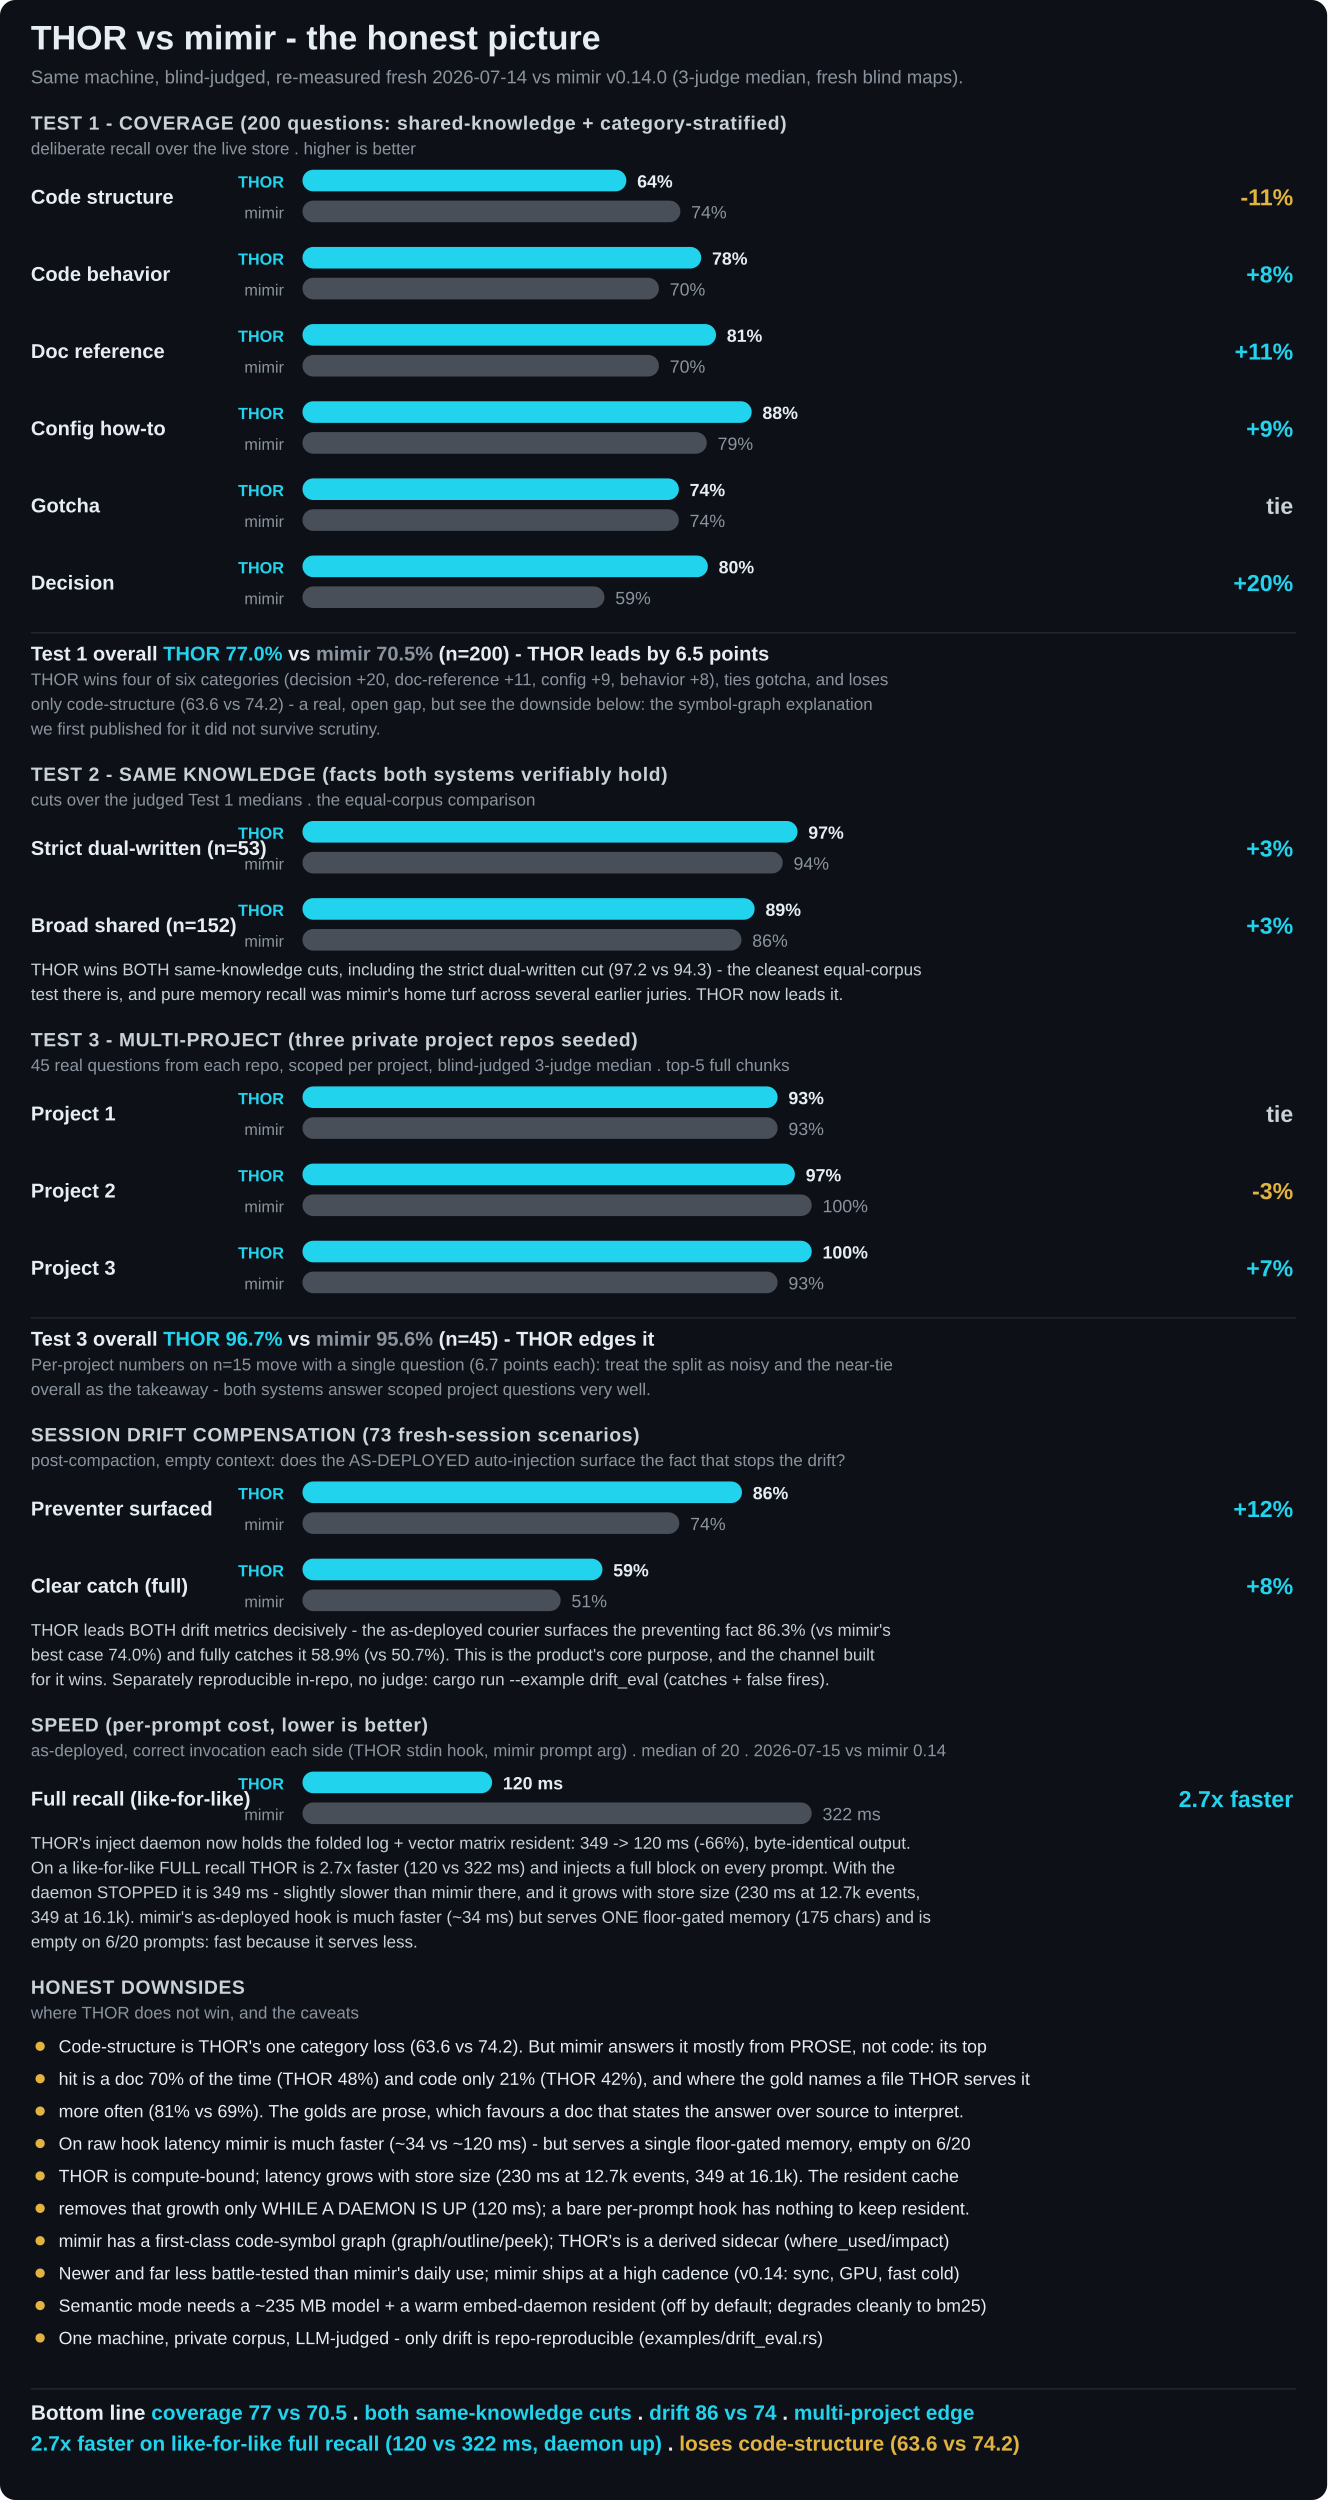
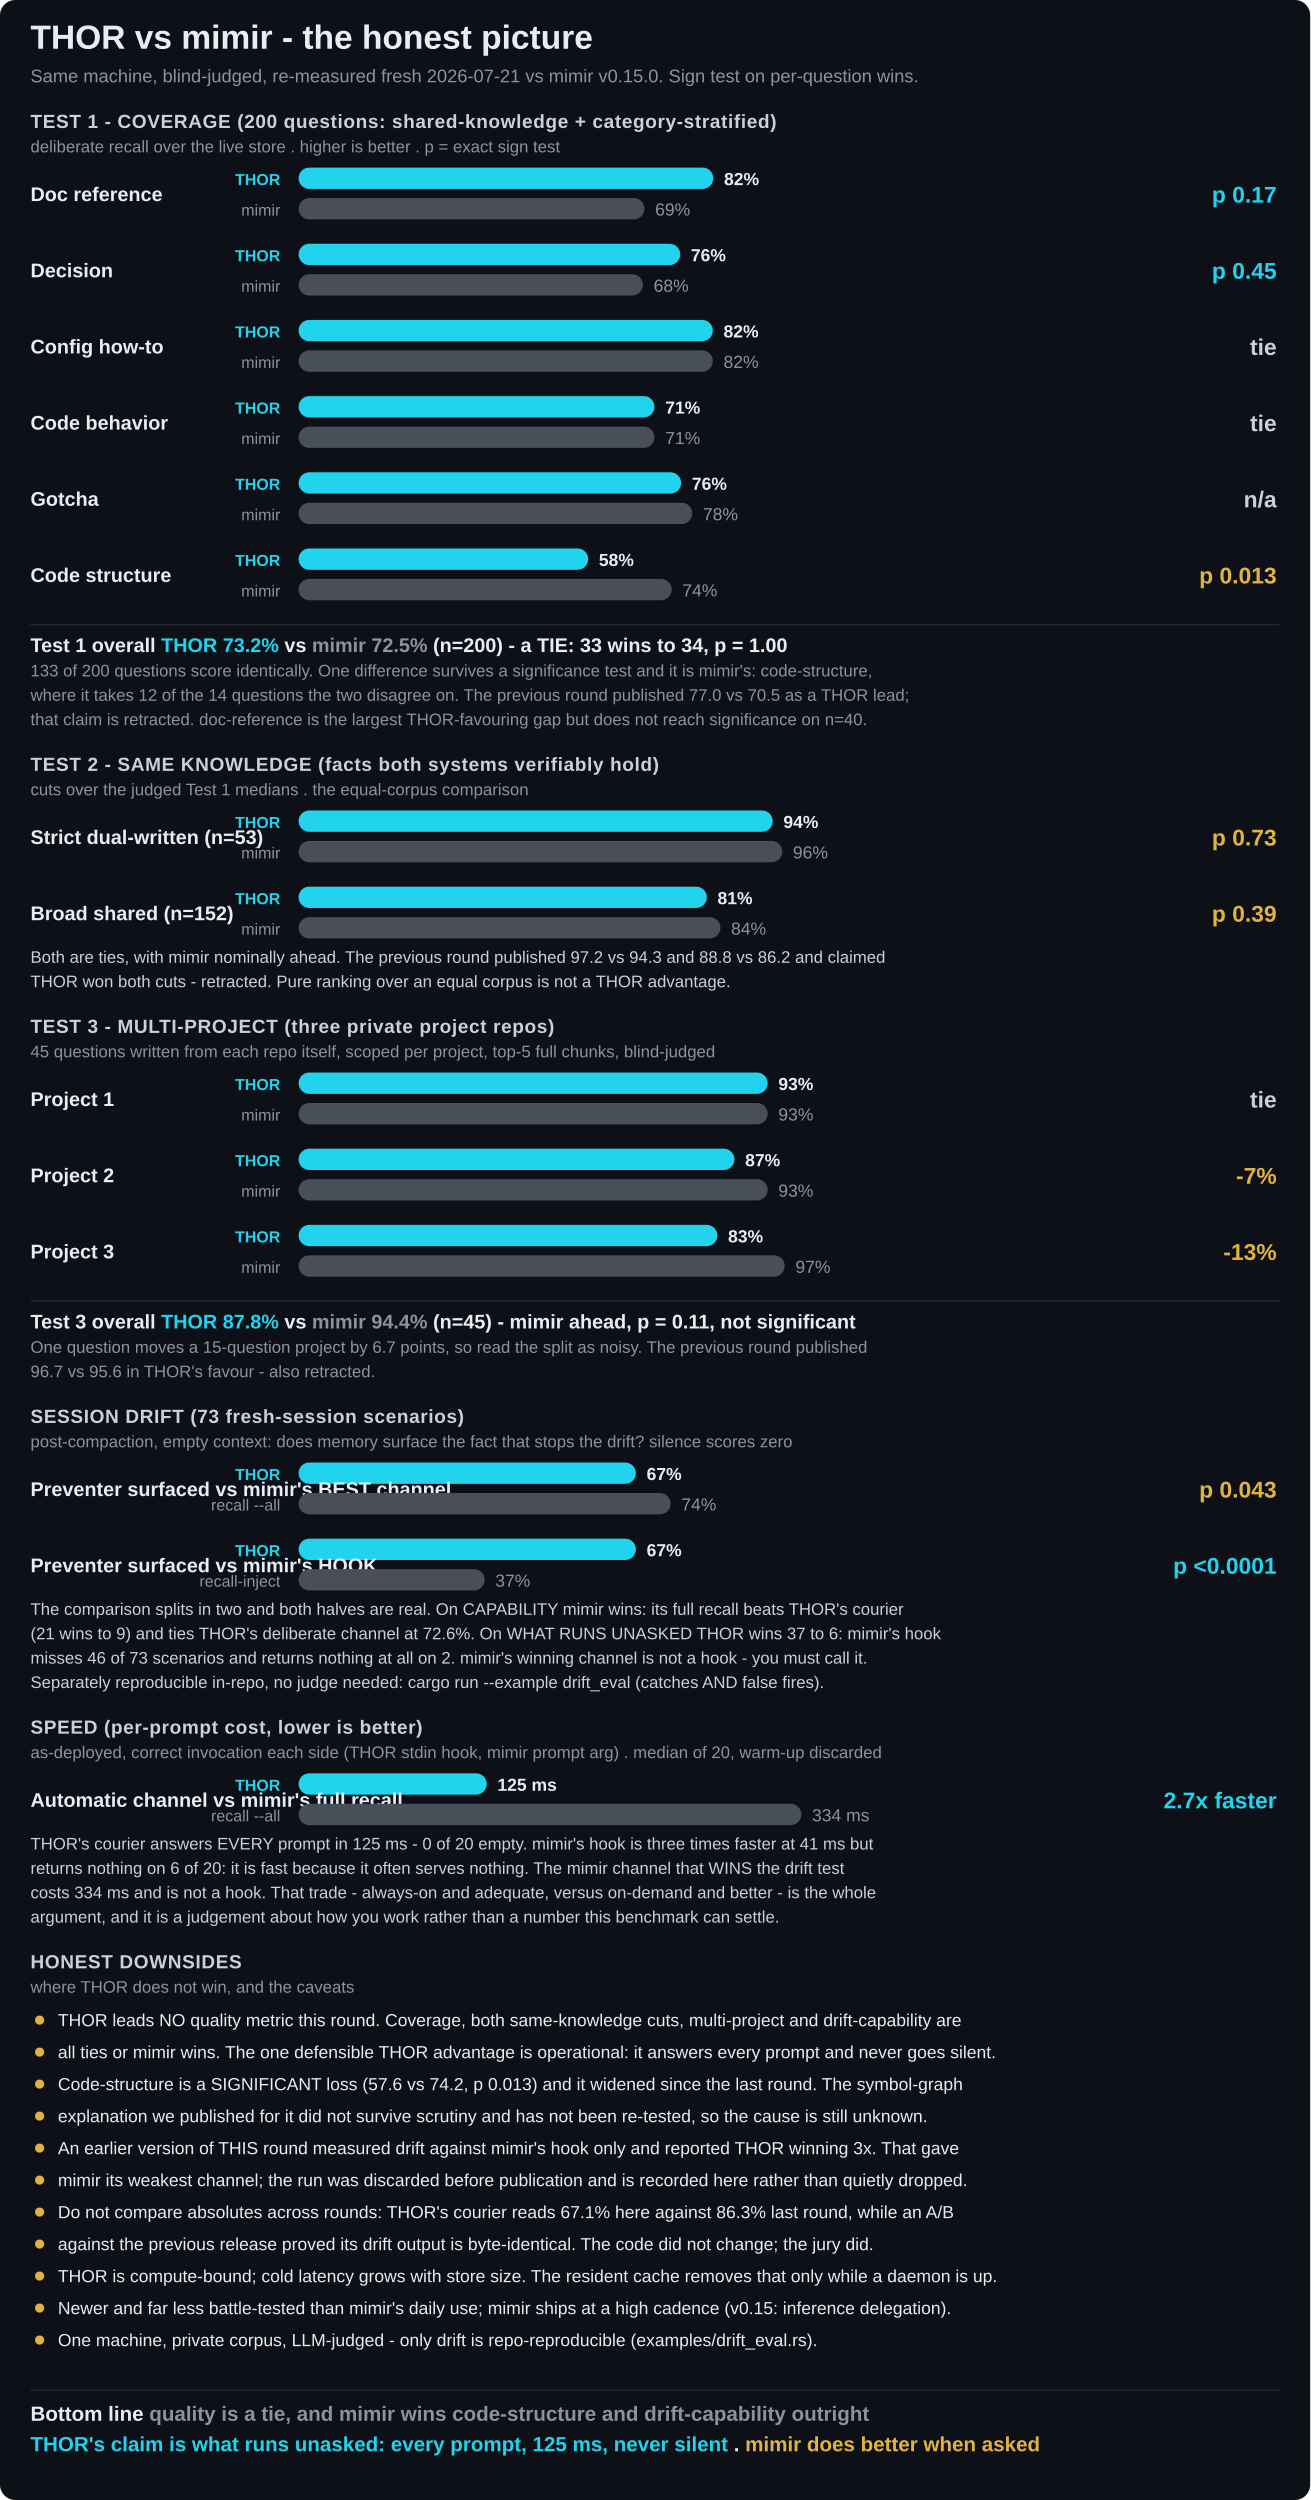
- <svg xmlns="http://www.w3.org/2000/svg" viewBox="0 0 860 1620" font-family="Segoe UI, Helvetica Neue, Arial, sans-serif">
-   <rect x="0" y="0" width="860" height="1620" rx="10" fill="#0d1117" />
+ <svg xmlns="http://www.w3.org/2000/svg" viewBox="0 0 860 1641" font-family="Segoe UI, Helvetica Neue, Arial, sans-serif">
+   <rect x="0" y="0" width="860" height="1641" rx="10" fill="#0d1117" />
  <text x="20" y="32" fill="#e6edf3" font-size="22" font-weight="800">THOR vs mimir - the honest picture</text>
-   <text x="20" y="54" fill="#8b949e" font-size="12">Same machine, blind-judged, re-measured fresh 2026-07-14 vs mimir v0.14.0 (3-judge median, fresh blind maps).</text>
+   <text x="20" y="54" fill="#8b949e" font-size="12">Same machine, blind-judged, re-measured fresh 2026-07-21 vs mimir v0.15.0. Sign test on per-question wins.</text>
  <text x="20" y="84" fill="#c9d1d9" font-size="12.5" font-weight="700" letter-spacing="0.4">TEST 1 - COVERAGE  (200 questions: shared-knowledge + category-stratified)</text>
-   <text x="20" y="100" fill="#8b949e" font-size="11">deliberate recall over the live store . higher is better</text>
-   <rect x="196" y="110" width="209.9" height="14" rx="7" fill="#22d3ee" />
-   <text x="412.88" y="121.5" fill="#e6edf3" font-size="11.5" font-weight="700">64%</text>
+   <text x="20" y="100" fill="#8b949e" font-size="11">deliberate recall over the live store . higher is better . p = exact sign test</text>
+   <rect x="196" y="110" width="272.2" height="14" rx="7" fill="#22d3ee" />
+   <text x="475.25" y="121.5" fill="#e6edf3" font-size="11.5" font-weight="700">82%</text>
  <text x="184" y="121.5" fill="#22d3ee" font-size="10.5" font-weight="700" text-anchor="end">THOR</text>
-   <text x="20" y="132" fill="#e6edf3" font-size="13" font-weight="700">Code structure</text>
-   <text x="838" y="133" fill="#e3b341" font-size="15" font-weight="800" text-anchor="end">-11%</text>
-   <rect x="196" y="130" width="244.9" height="14" rx="7" fill="#484f58" />
-   <text x="447.86" y="141.5" fill="#8b949e" font-size="11.5">74%</text>
+   <text x="20" y="132" fill="#e6edf3" font-size="13" font-weight="700">Doc reference</text>
+   <text x="838" y="133" fill="#22d3ee" font-size="15" font-weight="800" text-anchor="end">p 0.17</text>
+   <rect x="196" y="130" width="227.0" height="14" rx="7" fill="#484f58" />
+   <text x="430.04" y="141.5" fill="#8b949e" font-size="11.5">69%</text>
  <text x="184" y="141.5" fill="#8b949e" font-size="10.5" text-anchor="end">mimir</text>
-   <rect x="196" y="160" width="258.4" height="14" rx="7" fill="#22d3ee" />
-   <text x="461.39" y="171.5" fill="#e6edf3" font-size="11.5" font-weight="700">78%</text>
+   <rect x="196" y="160" width="250.5" height="14" rx="7" fill="#22d3ee" />
+   <text x="453.47" y="171.5" fill="#e6edf3" font-size="11.5" font-weight="700">76%</text>
  <text x="184" y="171.5" fill="#22d3ee" font-size="10.5" font-weight="700" text-anchor="end">THOR</text>
-   <text x="20" y="182" fill="#e6edf3" font-size="13" font-weight="700">Code behavior</text>
-   <text x="838" y="183" fill="#22d3ee" font-size="15" font-weight="800" text-anchor="end">+8%</text>
-   <rect x="196" y="180" width="231.0" height="14" rx="7" fill="#484f58" />
-   <text x="434.00" y="191.5" fill="#8b949e" font-size="11.5">70%</text>
+   <text x="20" y="182" fill="#e6edf3" font-size="13" font-weight="700">Decision</text>
+   <text x="838" y="183" fill="#22d3ee" font-size="15" font-weight="800" text-anchor="end">p 0.45</text>
+   <rect x="196" y="180" width="226.0" height="14" rx="7" fill="#484f58" />
+   <text x="429.05" y="191.5" fill="#8b949e" font-size="11.5">68%</text>
  <text x="184" y="191.5" fill="#8b949e" font-size="10.5" text-anchor="end">mimir</text>
-   <rect x="196" y="210" width="268.0" height="14" rx="7" fill="#22d3ee" />
-   <text x="470.96" y="221.5" fill="#e6edf3" font-size="11.5" font-weight="700">81%</text>
+   <rect x="196" y="210" width="271.9" height="14" rx="7" fill="#22d3ee" />
+   <text x="474.92" y="221.5" fill="#e6edf3" font-size="11.5" font-weight="700">82%</text>
  <text x="184" y="221.5" fill="#22d3ee" font-size="10.5" font-weight="700" text-anchor="end">THOR</text>
-   <text x="20" y="232" fill="#e6edf3" font-size="13" font-weight="700">Doc reference</text>
-   <text x="838" y="233" fill="#22d3ee" font-size="15" font-weight="800" text-anchor="end">+11%</text>
-   <rect x="196" y="230" width="231.0" height="14" rx="7" fill="#484f58" />
-   <text x="434.00" y="241.5" fill="#8b949e" font-size="11.5">70%</text>
+   <text x="20" y="232" fill="#e6edf3" font-size="13" font-weight="700">Config how-to</text>
+   <text x="838" y="233" fill="#c9d1d9" font-size="15" font-weight="800" text-anchor="end">tie</text>
+   <rect x="196" y="230" width="271.9" height="14" rx="7" fill="#484f58" />
+   <text x="474.92" y="241.5" fill="#8b949e" font-size="11.5">82%</text>
  <text x="184" y="241.5" fill="#8b949e" font-size="10.5" text-anchor="end">mimir</text>
-   <rect x="196" y="260" width="291.1" height="14" rx="7" fill="#22d3ee" />
-   <text x="494.06" y="271.5" fill="#e6edf3" font-size="11.5" font-weight="700">88%</text>
+   <rect x="196" y="260" width="233.6" height="14" rx="7" fill="#22d3ee" />
+   <text x="436.64" y="271.5" fill="#e6edf3" font-size="11.5" font-weight="700">71%</text>
  <text x="184" y="271.5" fill="#22d3ee" font-size="10.5" font-weight="700" text-anchor="end">THOR</text>
-   <text x="20" y="282" fill="#e6edf3" font-size="13" font-weight="700">Config how-to</text>
-   <text x="838" y="283" fill="#22d3ee" font-size="15" font-weight="800" text-anchor="end">+9%</text>
-   <rect x="196" y="280" width="262.0" height="14" rx="7" fill="#484f58" />
-   <text x="465.02" y="291.5" fill="#8b949e" font-size="11.5">79%</text>
+   <text x="20" y="282" fill="#e6edf3" font-size="13" font-weight="700">Code behavior</text>
+   <text x="838" y="283" fill="#c9d1d9" font-size="15" font-weight="800" text-anchor="end">tie</text>
+   <rect x="196" y="280" width="233.6" height="14" rx="7" fill="#484f58" />
+   <text x="436.64" y="291.5" fill="#8b949e" font-size="11.5">71%</text>
  <text x="184" y="291.5" fill="#8b949e" font-size="10.5" text-anchor="end">mimir</text>
-   <rect x="196" y="310" width="243.9" height="14" rx="7" fill="#22d3ee" />
-   <text x="446.87" y="321.5" fill="#e6edf3" font-size="11.5" font-weight="700">74%</text>
+   <rect x="196" y="310" width="251.1" height="14" rx="7" fill="#22d3ee" />
+   <text x="454.13" y="321.5" fill="#e6edf3" font-size="11.5" font-weight="700">76%</text>
  <text x="184" y="321.5" fill="#22d3ee" font-size="10.5" font-weight="700" text-anchor="end">THOR</text>
  <text x="20" y="332" fill="#e6edf3" font-size="13" font-weight="700">Gotcha</text>
-   <text x="838" y="333" fill="#c9d1d9" font-size="15" font-weight="800" text-anchor="end">tie</text>
-   <rect x="196" y="330" width="243.9" height="14" rx="7" fill="#484f58" />
-   <text x="446.87" y="341.5" fill="#8b949e" font-size="11.5">74%</text>
+   <text x="838" y="333" fill="#c9d1d9" font-size="15" font-weight="800" text-anchor="end">n/a</text>
+   <rect x="196" y="330" width="258.4" height="14" rx="7" fill="#484f58" />
+   <text x="461.39" y="341.5" fill="#8b949e" font-size="11.5">78%</text>
  <text x="184" y="341.5" fill="#8b949e" font-size="10.5" text-anchor="end">mimir</text>
-   <rect x="196" y="360" width="262.7" height="14" rx="7" fill="#22d3ee" />
-   <text x="465.68" y="371.5" fill="#e6edf3" font-size="11.5" font-weight="700">80%</text>
+   <rect x="196" y="360" width="190.1" height="14" rx="7" fill="#22d3ee" />
+   <text x="393.08" y="371.5" fill="#e6edf3" font-size="11.5" font-weight="700">58%</text>
  <text x="184" y="371.5" fill="#22d3ee" font-size="10.5" font-weight="700" text-anchor="end">THOR</text>
-   <text x="20" y="382" fill="#e6edf3" font-size="13" font-weight="700">Decision</text>
-   <text x="838" y="383" fill="#22d3ee" font-size="15" font-weight="800" text-anchor="end">+20%</text>
-   <rect x="196" y="380" width="195.7" height="14" rx="7" fill="#484f58" />
-   <text x="398.69" y="391.5" fill="#8b949e" font-size="11.5">59%</text>
+   <text x="20" y="382" fill="#e6edf3" font-size="13" font-weight="700">Code structure</text>
+   <text x="838" y="383" fill="#e3b341" font-size="15" font-weight="800" text-anchor="end">p 0.013</text>
+   <rect x="196" y="380" width="244.9" height="14" rx="7" fill="#484f58" />
+   <text x="447.86" y="391.5" fill="#8b949e" font-size="11.5">74%</text>
  <text x="184" y="391.5" fill="#8b949e" font-size="10.5" text-anchor="end">mimir</text>
  <line x1="20" y1="410" x2="840" y2="410" stroke="#21262d" stroke-width="1" />
-   <text x="20" y="428" fill="#e6edf3" font-size="13" font-weight="700">Test 1 overall  <tspan fill="#22d3ee">THOR 77.0%</tspan> vs <tspan fill="#8b949e">mimir 70.5%</tspan>  (n=200) - THOR leads by 6.5 points</text>
-   <text x="20" y="444" fill="#8b949e" font-size="11">THOR wins four of six categories (decision +20, doc-reference +11, config +9, behavior +8), ties gotcha, and loses</text>
-   <text x="20" y="460" fill="#8b949e" font-size="11">only code-structure (63.6 vs 74.2) - a real, open gap, but see the downside below: the symbol-graph explanation</text>
-   <text x="20" y="476" fill="#8b949e" font-size="11">we first published for it did not survive scrutiny.</text>
+   <text x="20" y="428" fill="#e6edf3" font-size="13" font-weight="700">Test 1 overall  <tspan fill="#22d3ee">THOR 73.2%</tspan> vs <tspan fill="#8b949e">mimir 72.5%</tspan>  (n=200) - a TIE: 33 wins to 34, p = 1.00</text>
+   <text x="20" y="444" fill="#8b949e" font-size="11">133 of 200 questions score identically. One difference survives a significance test and it is mimir's: code-structure,</text>
+   <text x="20" y="460" fill="#8b949e" font-size="11">where it takes 12 of the 14 questions the two disagree on. The previous round published 77.0 vs 70.5 as a THOR lead;</text>
+   <text x="20" y="476" fill="#8b949e" font-size="11">that claim is retracted. doc-reference is the largest THOR-favouring gap but does not reach significance on n=40.</text>
  <text x="20" y="506" fill="#c9d1d9" font-size="12.5" font-weight="700" letter-spacing="0.4">TEST 2 - SAME KNOWLEDGE  (facts both systems verifiably hold)</text>
  <text x="20" y="522" fill="#8b949e" font-size="11">cuts over the judged Test 1 medians . the equal-corpus comparison</text>
-   <rect x="196" y="532" width="320.8" height="14" rx="7" fill="#22d3ee" />
-   <text x="523.76" y="543.5" fill="#e6edf3" font-size="11.5" font-weight="700">97%</text>
+   <rect x="196" y="532" width="311.2" height="14" rx="7" fill="#22d3ee" />
+   <text x="514.19" y="543.5" fill="#e6edf3" font-size="11.5" font-weight="700">94%</text>
  <text x="184" y="543.5" fill="#22d3ee" font-size="10.5" font-weight="700" text-anchor="end">THOR</text>
  <text x="20" y="554" fill="#e6edf3" font-size="13" font-weight="700">Strict dual-written (n=53)</text>
-   <text x="838" y="555" fill="#22d3ee" font-size="15" font-weight="800" text-anchor="end">+3%</text>
-   <rect x="196" y="552" width="311.2" height="14" rx="7" fill="#484f58" />
-   <text x="514.19" y="563.5" fill="#8b949e" font-size="11.5">94%</text>
+   <text x="838" y="555" fill="#e3b341" font-size="15" font-weight="800" text-anchor="end">p 0.73</text>
+   <rect x="196" y="552" width="317.5" height="14" rx="7" fill="#484f58" />
+   <text x="520.46" y="563.5" fill="#8b949e" font-size="11.5">96%</text>
  <text x="184" y="563.5" fill="#8b949e" font-size="10.5" text-anchor="end">mimir</text>
-   <rect x="196" y="582" width="293.0" height="14" rx="7" fill="#22d3ee" />
-   <text x="496.04" y="593.5" fill="#e6edf3" font-size="11.5" font-weight="700">89%</text>
+   <rect x="196" y="582" width="268.0" height="14" rx="7" fill="#22d3ee" />
+   <text x="470.96" y="593.5" fill="#e6edf3" font-size="11.5" font-weight="700">81%</text>
  <text x="184" y="593.5" fill="#22d3ee" font-size="10.5" font-weight="700" text-anchor="end">THOR</text>
  <text x="20" y="604" fill="#e6edf3" font-size="13" font-weight="700">Broad shared (n=152)</text>
-   <text x="838" y="605" fill="#22d3ee" font-size="15" font-weight="800" text-anchor="end">+3%</text>
-   <rect x="196" y="602" width="284.5" height="14" rx="7" fill="#484f58" />
-   <text x="487.46" y="613.5" fill="#8b949e" font-size="11.5">86%</text>
+   <text x="838" y="605" fill="#e3b341" font-size="15" font-weight="800" text-anchor="end">p 0.39</text>
+   <rect x="196" y="602" width="276.9" height="14" rx="7" fill="#484f58" />
+   <text x="479.87" y="613.5" fill="#8b949e" font-size="11.5">84%</text>
  <text x="184" y="613.5" fill="#8b949e" font-size="10.5" text-anchor="end">mimir</text>
-   <text x="20" y="632" fill="#c9d1d9" font-size="11">THOR wins BOTH same-knowledge cuts, including the strict dual-written cut (97.2 vs 94.3) - the cleanest equal-corpus</text>
-   <text x="20" y="648" fill="#c9d1d9" font-size="11">test there is, and pure memory recall was mimir's home turf across several earlier juries. THOR now leads it.</text>
-   <text x="20" y="678" fill="#c9d1d9" font-size="12.5" font-weight="700" letter-spacing="0.4">TEST 3 - MULTI-PROJECT  (three private project repos seeded)</text>
-   <text x="20" y="694" fill="#8b949e" font-size="11">45 real questions from each repo, scoped per project, blind-judged 3-judge median . top-5 full chunks</text>
+   <text x="20" y="632" fill="#c9d1d9" font-size="11">Both are ties, with mimir nominally ahead. The previous round published 97.2 vs 94.3 and 88.8 vs 86.2 and claimed</text>
+   <text x="20" y="648" fill="#c9d1d9" font-size="11">THOR won both cuts - retracted. Pure ranking over an equal corpus is not a THOR advantage.</text>
+   <text x="20" y="678" fill="#c9d1d9" font-size="12.5" font-weight="700" letter-spacing="0.4">TEST 3 - MULTI-PROJECT  (three private project repos)</text>
+   <text x="20" y="694" fill="#8b949e" font-size="11">45 questions written from each repo itself, scoped per project, top-5 full chunks, blind-judged</text>
  <rect x="196" y="704" width="307.9" height="14" rx="7" fill="#22d3ee" />
  <text x="510.89" y="715.5" fill="#e6edf3" font-size="11.5" font-weight="700">93%</text>
  <text x="184" y="715.5" fill="#22d3ee" font-size="10.5" font-weight="700" text-anchor="end">THOR</text>
  <text x="20" y="726" fill="#e6edf3" font-size="13" font-weight="700">Project 1</text>
  <text x="838" y="727" fill="#c9d1d9" font-size="15" font-weight="800" text-anchor="end">tie</text>
  <rect x="196" y="724" width="307.9" height="14" rx="7" fill="#484f58" />
  <text x="510.89" y="735.5" fill="#8b949e" font-size="11.5">93%</text>
  <text x="184" y="735.5" fill="#8b949e" font-size="10.5" text-anchor="end">mimir</text>
-   <rect x="196" y="754" width="319.1" height="14" rx="7" fill="#22d3ee" />
-   <text x="522.11" y="765.5" fill="#e6edf3" font-size="11.5" font-weight="700">97%</text>
+   <rect x="196" y="754" width="286.1" height="14" rx="7" fill="#22d3ee" />
+   <text x="489.11" y="765.5" fill="#e6edf3" font-size="11.5" font-weight="700">87%</text>
  <text x="184" y="765.5" fill="#22d3ee" font-size="10.5" font-weight="700" text-anchor="end">THOR</text>
  <text x="20" y="776" fill="#e6edf3" font-size="13" font-weight="700">Project 2</text>
-   <text x="838" y="777" fill="#e3b341" font-size="15" font-weight="800" text-anchor="end">-3%</text>
-   <rect x="196" y="774" width="330.0" height="14" rx="7" fill="#484f58" />
-   <text x="533.00" y="785.5" fill="#8b949e" font-size="11.5">100%</text>
+   <text x="838" y="777" fill="#e3b341" font-size="15" font-weight="800" text-anchor="end">-7%</text>
+   <rect x="196" y="774" width="307.9" height="14" rx="7" fill="#484f58" />
+   <text x="510.89" y="785.5" fill="#8b949e" font-size="11.5">93%</text>
  <text x="184" y="785.5" fill="#8b949e" font-size="10.5" text-anchor="end">mimir</text>
-   <rect x="196" y="804" width="330.0" height="14" rx="7" fill="#22d3ee" />
-   <text x="533.00" y="815.5" fill="#e6edf3" font-size="11.5" font-weight="700">100%</text>
+   <rect x="196" y="804" width="274.9" height="14" rx="7" fill="#22d3ee" />
+   <text x="477.89" y="815.5" fill="#e6edf3" font-size="11.5" font-weight="700">83%</text>
  <text x="184" y="815.5" fill="#22d3ee" font-size="10.5" font-weight="700" text-anchor="end">THOR</text>
  <text x="20" y="826" fill="#e6edf3" font-size="13" font-weight="700">Project 3</text>
-   <text x="838" y="827" fill="#22d3ee" font-size="15" font-weight="800" text-anchor="end">+7%</text>
-   <rect x="196" y="824" width="307.9" height="14" rx="7" fill="#484f58" />
-   <text x="510.89" y="835.5" fill="#8b949e" font-size="11.5">93%</text>
+   <text x="838" y="827" fill="#e3b341" font-size="15" font-weight="800" text-anchor="end">-13%</text>
+   <rect x="196" y="824" width="319.1" height="14" rx="7" fill="#484f58" />
+   <text x="522.11" y="835.5" fill="#8b949e" font-size="11.5">97%</text>
  <text x="184" y="835.5" fill="#8b949e" font-size="10.5" text-anchor="end">mimir</text>
  <line x1="20" y1="854" x2="840" y2="854" stroke="#21262d" stroke-width="1" />
-   <text x="20" y="872" fill="#e6edf3" font-size="13" font-weight="700">Test 3 overall  <tspan fill="#22d3ee">THOR 96.7%</tspan> vs <tspan fill="#8b949e">mimir 95.6%</tspan>  (n=45) - THOR edges it</text>
-   <text x="20" y="888" fill="#8b949e" font-size="11">Per-project numbers on n=15 move with a single question (6.7 points each): treat the split as noisy and the near-tie</text>
-   <text x="20" y="904" fill="#8b949e" font-size="11">overall as the takeaway - both systems answer scoped project questions very well.</text>
-   <text x="20" y="934" fill="#c9d1d9" font-size="12.5" font-weight="700" letter-spacing="0.4">SESSION DRIFT COMPENSATION  (73 fresh-session scenarios)</text>
-   <text x="20" y="950" fill="#8b949e" font-size="11">post-compaction, empty context: does the AS-DEPLOYED auto-injection surface the fact that stops the drift?</text>
-   <rect x="196" y="960" width="284.8" height="14" rx="7" fill="#22d3ee" />
-   <text x="487.79" y="971.5" fill="#e6edf3" font-size="11.5" font-weight="700">86%</text>
+   <text x="20" y="872" fill="#e6edf3" font-size="13" font-weight="700">Test 3 overall  <tspan fill="#22d3ee">THOR 87.8%</tspan> vs <tspan fill="#8b949e">mimir 94.4%</tspan>  (n=45) - mimir ahead, p = 0.11, not significant</text>
+   <text x="20" y="888" fill="#8b949e" font-size="11">One question moves a 15-question project by 6.7 points, so read the split as noisy. The previous round published</text>
+   <text x="20" y="904" fill="#8b949e" font-size="11">96.7 vs 95.6 in THOR's favour - also retracted.</text>
+   <text x="20" y="934" fill="#c9d1d9" font-size="12.5" font-weight="700" letter-spacing="0.4">SESSION DRIFT  (73 fresh-session scenarios)</text>
+   <text x="20" y="950" fill="#8b949e" font-size="11">post-compaction, empty context: does memory surface the fact that stops the drift? silence scores zero</text>
+   <rect x="196" y="960" width="221.4" height="14" rx="7" fill="#22d3ee" />
+   <text x="424.43" y="971.5" fill="#e6edf3" font-size="11.5" font-weight="700">67%</text>
  <text x="184" y="971.5" fill="#22d3ee" font-size="10.5" font-weight="700" text-anchor="end">THOR</text>
-   <text x="20" y="982" fill="#e6edf3" font-size="13" font-weight="700">Preventer surfaced</text>
-   <text x="838" y="983" fill="#22d3ee" font-size="15" font-weight="800" text-anchor="end">+12%</text>
+   <text x="20" y="982" fill="#e6edf3" font-size="13" font-weight="700">Preventer surfaced vs mimir's BEST channel</text>
+   <text x="838" y="983" fill="#e3b341" font-size="15" font-weight="800" text-anchor="end">p 0.043</text>
  <rect x="196" y="980" width="244.2" height="14" rx="7" fill="#484f58" />
  <text x="447.20" y="991.5" fill="#8b949e" font-size="11.5">74%</text>
-   <text x="184" y="991.5" fill="#8b949e" font-size="10.5" text-anchor="end">mimir</text>
-   <rect x="196" y="1010" width="194.4" height="14" rx="7" fill="#22d3ee" />
-   <text x="397.37" y="1021.5" fill="#e6edf3" font-size="11.5" font-weight="700">59%</text>
+   <text x="184" y="991.5" fill="#8b949e" font-size="10.5" text-anchor="end">recall --all</text>
+   <rect x="196" y="1010" width="221.4" height="14" rx="7" fill="#22d3ee" />
+   <text x="424.43" y="1021.5" fill="#e6edf3" font-size="11.5" font-weight="700">67%</text>
  <text x="184" y="1021.5" fill="#22d3ee" font-size="10.5" font-weight="700" text-anchor="end">THOR</text>
-   <text x="20" y="1032" fill="#e6edf3" font-size="13" font-weight="700">Clear catch (full)</text>
-   <text x="838" y="1033" fill="#22d3ee" font-size="15" font-weight="800" text-anchor="end">+8%</text>
-   <rect x="196" y="1030" width="167.3" height="14" rx="7" fill="#484f58" />
-   <text x="370.31" y="1041.5" fill="#8b949e" font-size="11.5">51%</text>
-   <text x="184" y="1041.5" fill="#8b949e" font-size="10.5" text-anchor="end">mimir</text>
-   <text x="20" y="1060" fill="#c9d1d9" font-size="11">THOR leads BOTH drift metrics decisively - the as-deployed courier surfaces the preventing fact 86.3% (vs mimir's</text>
-   <text x="20" y="1076" fill="#c9d1d9" font-size="11">best case 74.0%) and fully catches it 58.9% (vs 50.7%). This is the product's core purpose, and the channel built</text>
-   <text x="20" y="1092" fill="#c9d1d9" font-size="11">for it wins. Separately reproducible in-repo, no judge: cargo run --example drift_eval (catches + false fires).</text>
-   <text x="20" y="1122" fill="#c9d1d9" font-size="12.5" font-weight="700" letter-spacing="0.4">SPEED  (per-prompt cost, lower is better)</text>
-   <text x="20" y="1138" fill="#8b949e" font-size="11">as-deployed, correct invocation each side (THOR stdin hook, mimir prompt arg) . median of 20 . 2026-07-15 vs mimir 0.14</text>
-   <rect x="196" y="1148" width="122.9" height="14" rx="7" fill="#22d3ee" />
-   <text x="325.89" y="1159.5" fill="#e6edf3" font-size="11.5" font-weight="700">120 ms</text>
-   <text x="184" y="1159.5" fill="#22d3ee" font-size="10.5" font-weight="700" text-anchor="end">THOR</text>
-   <text x="20" y="1170" fill="#e6edf3" font-size="13" font-weight="700">Full recall (like-for-like)</text>
-   <text x="838" y="1171" fill="#22d3ee" font-size="15" font-weight="800" text-anchor="end">2.7x faster</text>
-   <rect x="196" y="1168" width="330.0" height="14" rx="7" fill="#484f58" />
-   <text x="533.00" y="1179.5" fill="#8b949e" font-size="11.5">322 ms</text>
-   <text x="184" y="1179.5" fill="#8b949e" font-size="10.5" text-anchor="end">mimir</text>
-   <text x="20" y="1198" fill="#c9d1d9" font-size="11">THOR's inject daemon now holds the folded log + vector matrix resident: 349 -&gt; 120 ms (-66%), byte-identical output.</text>
-   <text x="20" y="1214" fill="#c9d1d9" font-size="11">On a like-for-like FULL recall THOR is 2.7x faster (120 vs 322 ms) and injects a full block on every prompt. With the</text>
-   <text x="20" y="1230" fill="#c9d1d9" font-size="11">daemon STOPPED it is 349 ms - slightly slower than mimir there, and it grows with store size (230 ms at 12.7k events,</text>
-   <text x="20" y="1246" fill="#c9d1d9" font-size="11">349 at 16.1k). mimir's as-deployed hook is much faster (~34 ms) but serves ONE floor-gated memory (175 chars) and is</text>
-   <text x="20" y="1262" fill="#c9d1d9" font-size="11">empty on 6/20 prompts: fast because it serves less.</text>
+   <text x="20" y="1032" fill="#e6edf3" font-size="13" font-weight="700">Preventer surfaced vs mimir's HOOK</text>
+   <text x="838" y="1033" fill="#22d3ee" font-size="15" font-weight="800" text-anchor="end">p &lt;0.0001</text>
+   <rect x="196" y="1030" width="122.1" height="14" rx="7" fill="#484f58" />
+   <text x="325.10" y="1041.5" fill="#8b949e" font-size="11.5">37%</text>
+   <text x="184" y="1041.5" fill="#8b949e" font-size="10.5" text-anchor="end">recall-inject</text>
+   <text x="20" y="1060" fill="#c9d1d9" font-size="11">The comparison splits in two and both halves are real. On CAPABILITY mimir wins: its full recall beats THOR's courier</text>
+   <text x="20" y="1076" fill="#c9d1d9" font-size="11">(21 wins to 9) and ties THOR's deliberate channel at 72.6%. On WHAT RUNS UNASKED THOR wins 37 to 6: mimir's hook</text>
+   <text x="20" y="1092" fill="#c9d1d9" font-size="11">misses 46 of 73 scenarios and returns nothing at all on 2. mimir's winning channel is not a hook - you must call it.</text>
+   <text x="20" y="1108" fill="#c9d1d9" font-size="11">Separately reproducible in-repo, no judge needed: cargo run --example drift_eval (catches AND false fires).</text>
+   <text x="20" y="1138" fill="#c9d1d9" font-size="12.5" font-weight="700" letter-spacing="0.4">SPEED  (per-prompt cost, lower is better)</text>
+   <text x="20" y="1154" fill="#8b949e" font-size="11">as-deployed, correct invocation each side (THOR stdin hook, mimir prompt arg) . median of 20, warm-up discarded</text>
+   <rect x="196" y="1164" width="123.5" height="14" rx="7" fill="#22d3ee" />
+   <text x="326.50" y="1175.5" fill="#e6edf3" font-size="11.5" font-weight="700">125 ms</text>
+   <text x="184" y="1175.5" fill="#22d3ee" font-size="10.5" font-weight="700" text-anchor="end">THOR</text>
+   <text x="20" y="1186" fill="#e6edf3" font-size="13" font-weight="700">Automatic channel vs mimir's full recall</text>
+   <text x="838" y="1187" fill="#22d3ee" font-size="15" font-weight="800" text-anchor="end">2.7x faster</text>
+   <rect x="196" y="1184" width="330.0" height="14" rx="7" fill="#484f58" />
+   <text x="533.00" y="1195.5" fill="#8b949e" font-size="11.5">334 ms</text>
+   <text x="184" y="1195.5" fill="#8b949e" font-size="10.5" text-anchor="end">recall --all</text>
+   <text x="20" y="1214" fill="#c9d1d9" font-size="11">THOR's courier answers EVERY prompt in 125 ms - 0 of 20 empty. mimir's hook is three times faster at 41 ms but</text>
+   <text x="20" y="1230" fill="#c9d1d9" font-size="11">returns nothing on 6 of 20: it is fast because it often serves nothing. The mimir channel that WINS the drift test</text>
+   <text x="20" y="1246" fill="#c9d1d9" font-size="11">costs 334 ms and is not a hook. That trade - always-on and adequate, versus on-demand and better - is the whole</text>
+   <text x="20" y="1262" fill="#c9d1d9" font-size="11">argument, and it is a judgement about how you work rather than a number this benchmark can settle.</text>
  <text x="20" y="1292" fill="#c9d1d9" font-size="12.5" font-weight="700" letter-spacing="0.4">HONEST DOWNSIDES</text>
  <text x="20" y="1308" fill="#8b949e" font-size="11">where THOR does not win, and the caveats</text>
  <circle cx="26" cy="1326" r="3" fill="#e3b341" />
-   <text x="38" y="1330" fill="#e6edf3" font-size="11.5">Code-structure is THOR's one category loss (63.6 vs 74.2). But mimir answers it mostly from PROSE, not code: its top</text>
+   <text x="38" y="1330" fill="#e6edf3" font-size="11.5">THOR leads NO quality metric this round. Coverage, both same-knowledge cuts, multi-project and drift-capability are</text>
  <circle cx="26" cy="1347" r="3" fill="#e3b341" />
-   <text x="38" y="1351" fill="#e6edf3" font-size="11.5">hit is a doc 70% of the time (THOR 48%) and code only 21% (THOR 42%), and where the gold names a file THOR serves it</text>
+   <text x="38" y="1351" fill="#e6edf3" font-size="11.5">all ties or mimir wins. The one defensible THOR advantage is operational: it answers every prompt and never goes silent.</text>
  <circle cx="26" cy="1368" r="3" fill="#e3b341" />
-   <text x="38" y="1372" fill="#e6edf3" font-size="11.5">more often (81% vs 69%). The golds are prose, which favours a doc that states the answer over source to interpret.</text>
+   <text x="38" y="1372" fill="#e6edf3" font-size="11.5">Code-structure is a SIGNIFICANT loss (57.6 vs 74.2, p 0.013) and it widened since the last round. The symbol-graph</text>
  <circle cx="26" cy="1389" r="3" fill="#e3b341" />
-   <text x="38" y="1393" fill="#e6edf3" font-size="11.5">On raw hook latency mimir is much faster (~34 vs ~120 ms) - but serves a single floor-gated memory, empty on 6/20</text>
+   <text x="38" y="1393" fill="#e6edf3" font-size="11.5">explanation we published for it did not survive scrutiny and has not been re-tested, so the cause is still unknown.</text>
  <circle cx="26" cy="1410" r="3" fill="#e3b341" />
-   <text x="38" y="1414" fill="#e6edf3" font-size="11.5">THOR is compute-bound; latency grows with store size (230 ms at 12.7k events, 349 at 16.1k). The resident cache</text>
+   <text x="38" y="1414" fill="#e6edf3" font-size="11.5">An earlier version of THIS round measured drift against mimir's hook only and reported THOR winning 3x. That gave</text>
  <circle cx="26" cy="1431" r="3" fill="#e3b341" />
-   <text x="38" y="1435" fill="#e6edf3" font-size="11.5">removes that growth only WHILE A DAEMON IS UP (120 ms); a bare per-prompt hook has nothing to keep resident.</text>
+   <text x="38" y="1435" fill="#e6edf3" font-size="11.5">mimir its weakest channel; the run was discarded before publication and is recorded here rather than quietly dropped.</text>
  <circle cx="26" cy="1452" r="3" fill="#e3b341" />
-   <text x="38" y="1456" fill="#e6edf3" font-size="11.5">mimir has a first-class code-symbol graph (graph/outline/peek); THOR's is a derived sidecar (where_used/impact)</text>
+   <text x="38" y="1456" fill="#e6edf3" font-size="11.5">Do not compare absolutes across rounds: THOR's courier reads 67.1% here against 86.3% last round, while an A/B</text>
  <circle cx="26" cy="1473" r="3" fill="#e3b341" />
-   <text x="38" y="1477" fill="#e6edf3" font-size="11.5">Newer and far less battle-tested than mimir's daily use; mimir ships at a high cadence (v0.14: sync, GPU, fast cold)</text>
+   <text x="38" y="1477" fill="#e6edf3" font-size="11.5">against the previous release proved its drift output is byte-identical. The code did not change; the jury did.</text>
  <circle cx="26" cy="1494" r="3" fill="#e3b341" />
-   <text x="38" y="1498" fill="#e6edf3" font-size="11.5">Semantic mode needs a ~235 MB model + a warm embed-daemon resident (off by default; degrades cleanly to bm25)</text>
+   <text x="38" y="1498" fill="#e6edf3" font-size="11.5">THOR is compute-bound; cold latency grows with store size. The resident cache removes that only while a daemon is up.</text>
  <circle cx="26" cy="1515" r="3" fill="#e3b341" />
-   <text x="38" y="1519" fill="#e6edf3" font-size="11.5">One machine, private corpus, LLM-judged - only drift is repo-reproducible (examples/drift_eval.rs)</text>
-   <line x1="20" y1="1548" x2="840" y2="1548" stroke="#21262d" stroke-width="1" />
-   <text x="20" y="1568" fill="#e6edf3" font-size="13.5" font-weight="700">Bottom line <tspan fill="#22d3ee">coverage 77 vs 70.5</tspan> . <tspan fill="#22d3ee">both same-knowledge cuts</tspan> . <tspan fill="#22d3ee">drift 86 vs 74</tspan> . <tspan fill="#22d3ee">multi-project edge</tspan>
+   <text x="38" y="1519" fill="#e6edf3" font-size="11.5">Newer and far less battle-tested than mimir's daily use; mimir ships at a high cadence (v0.15: inference delegation).</text>
+   <circle cx="26" cy="1536" r="3" fill="#e3b341" />
+   <text x="38" y="1540" fill="#e6edf3" font-size="11.5">One machine, private corpus, LLM-judged - only drift is repo-reproducible (examples/drift_eval.rs).</text>
+   <line x1="20" y1="1569" x2="840" y2="1569" stroke="#21262d" stroke-width="1" />
+   <text x="20" y="1589" fill="#e6edf3" font-size="13.5" font-weight="700">Bottom line <tspan fill="#8b949e">quality is a tie, and mimir wins code-structure and drift-capability outright</tspan>
  </text>
-   <text x="20" y="1588" fill="#e6edf3" font-size="13.5" font-weight="700">
-     <tspan fill="#22d3ee">2.7x faster on like-for-like full recall (120 vs 322 ms, daemon up)</tspan> . <tspan fill="#e3b341">loses code-structure (63.6 vs 74.2)</tspan>
+   <text x="20" y="1609" fill="#e6edf3" font-size="13.5" font-weight="700">
+     <tspan fill="#22d3ee">THOR's claim is what runs unasked: every prompt, 125 ms, never silent</tspan> . <tspan fill="#e3b341">mimir does better when asked</tspan>
  </text>
</svg>
